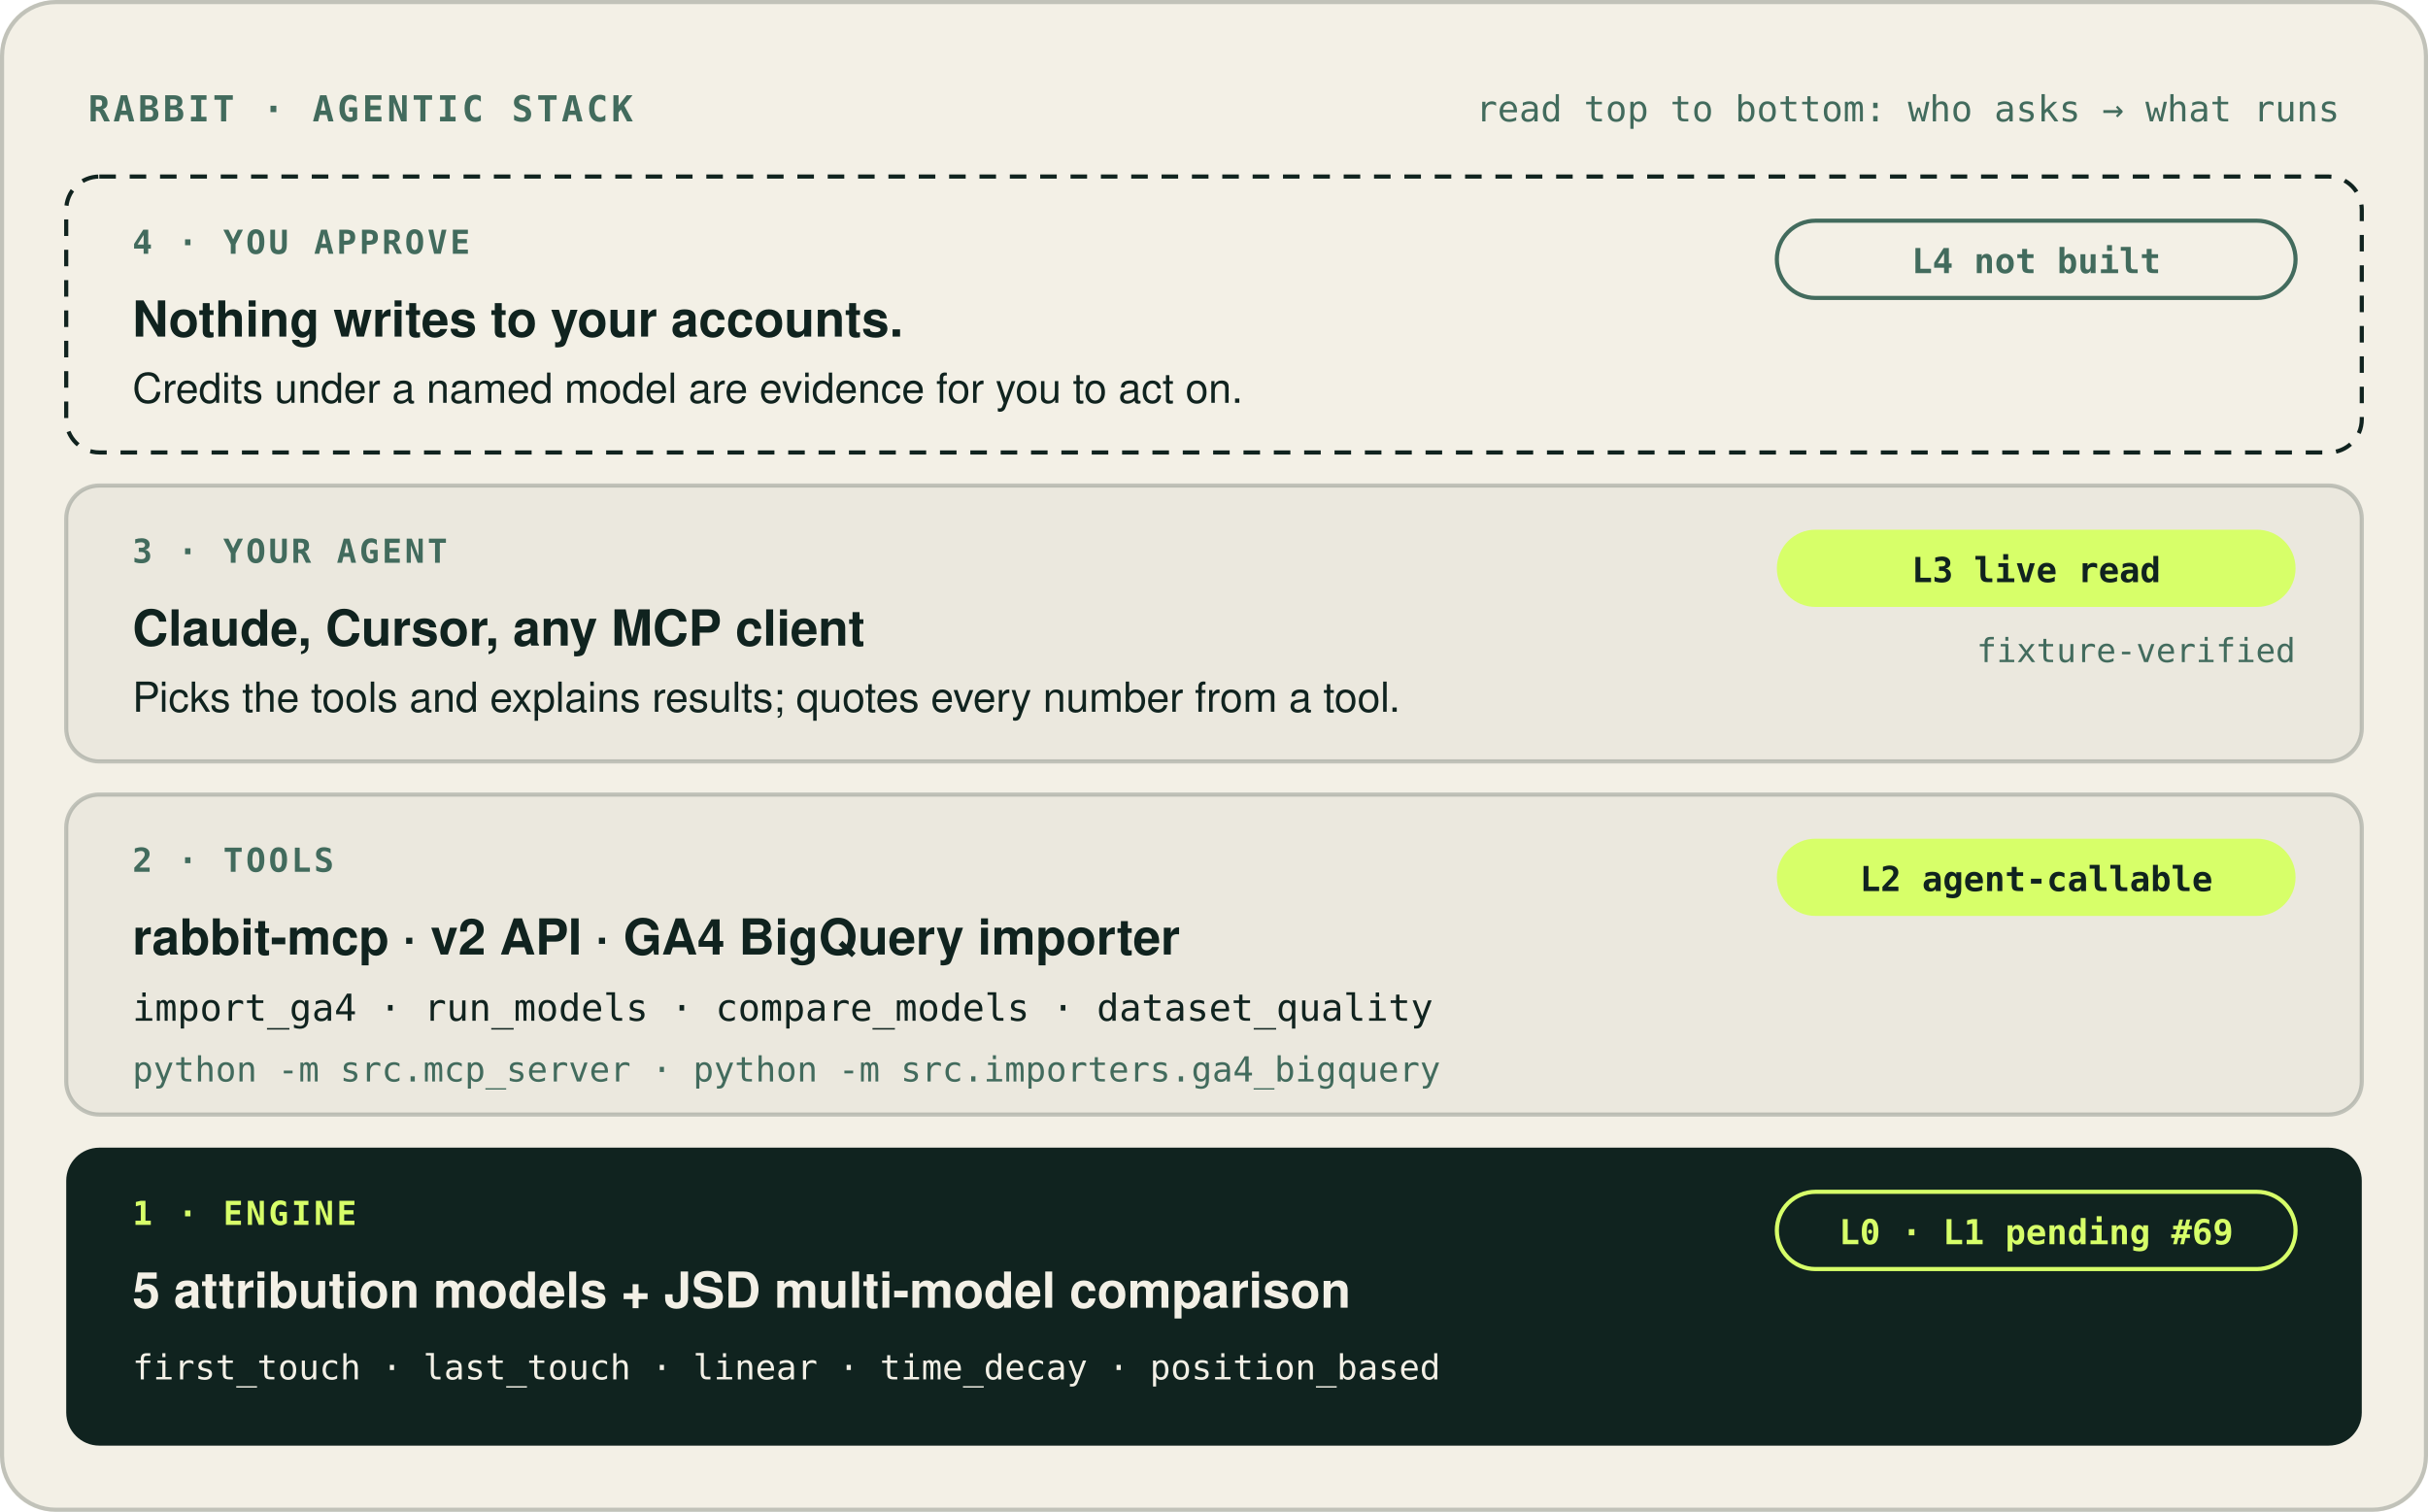
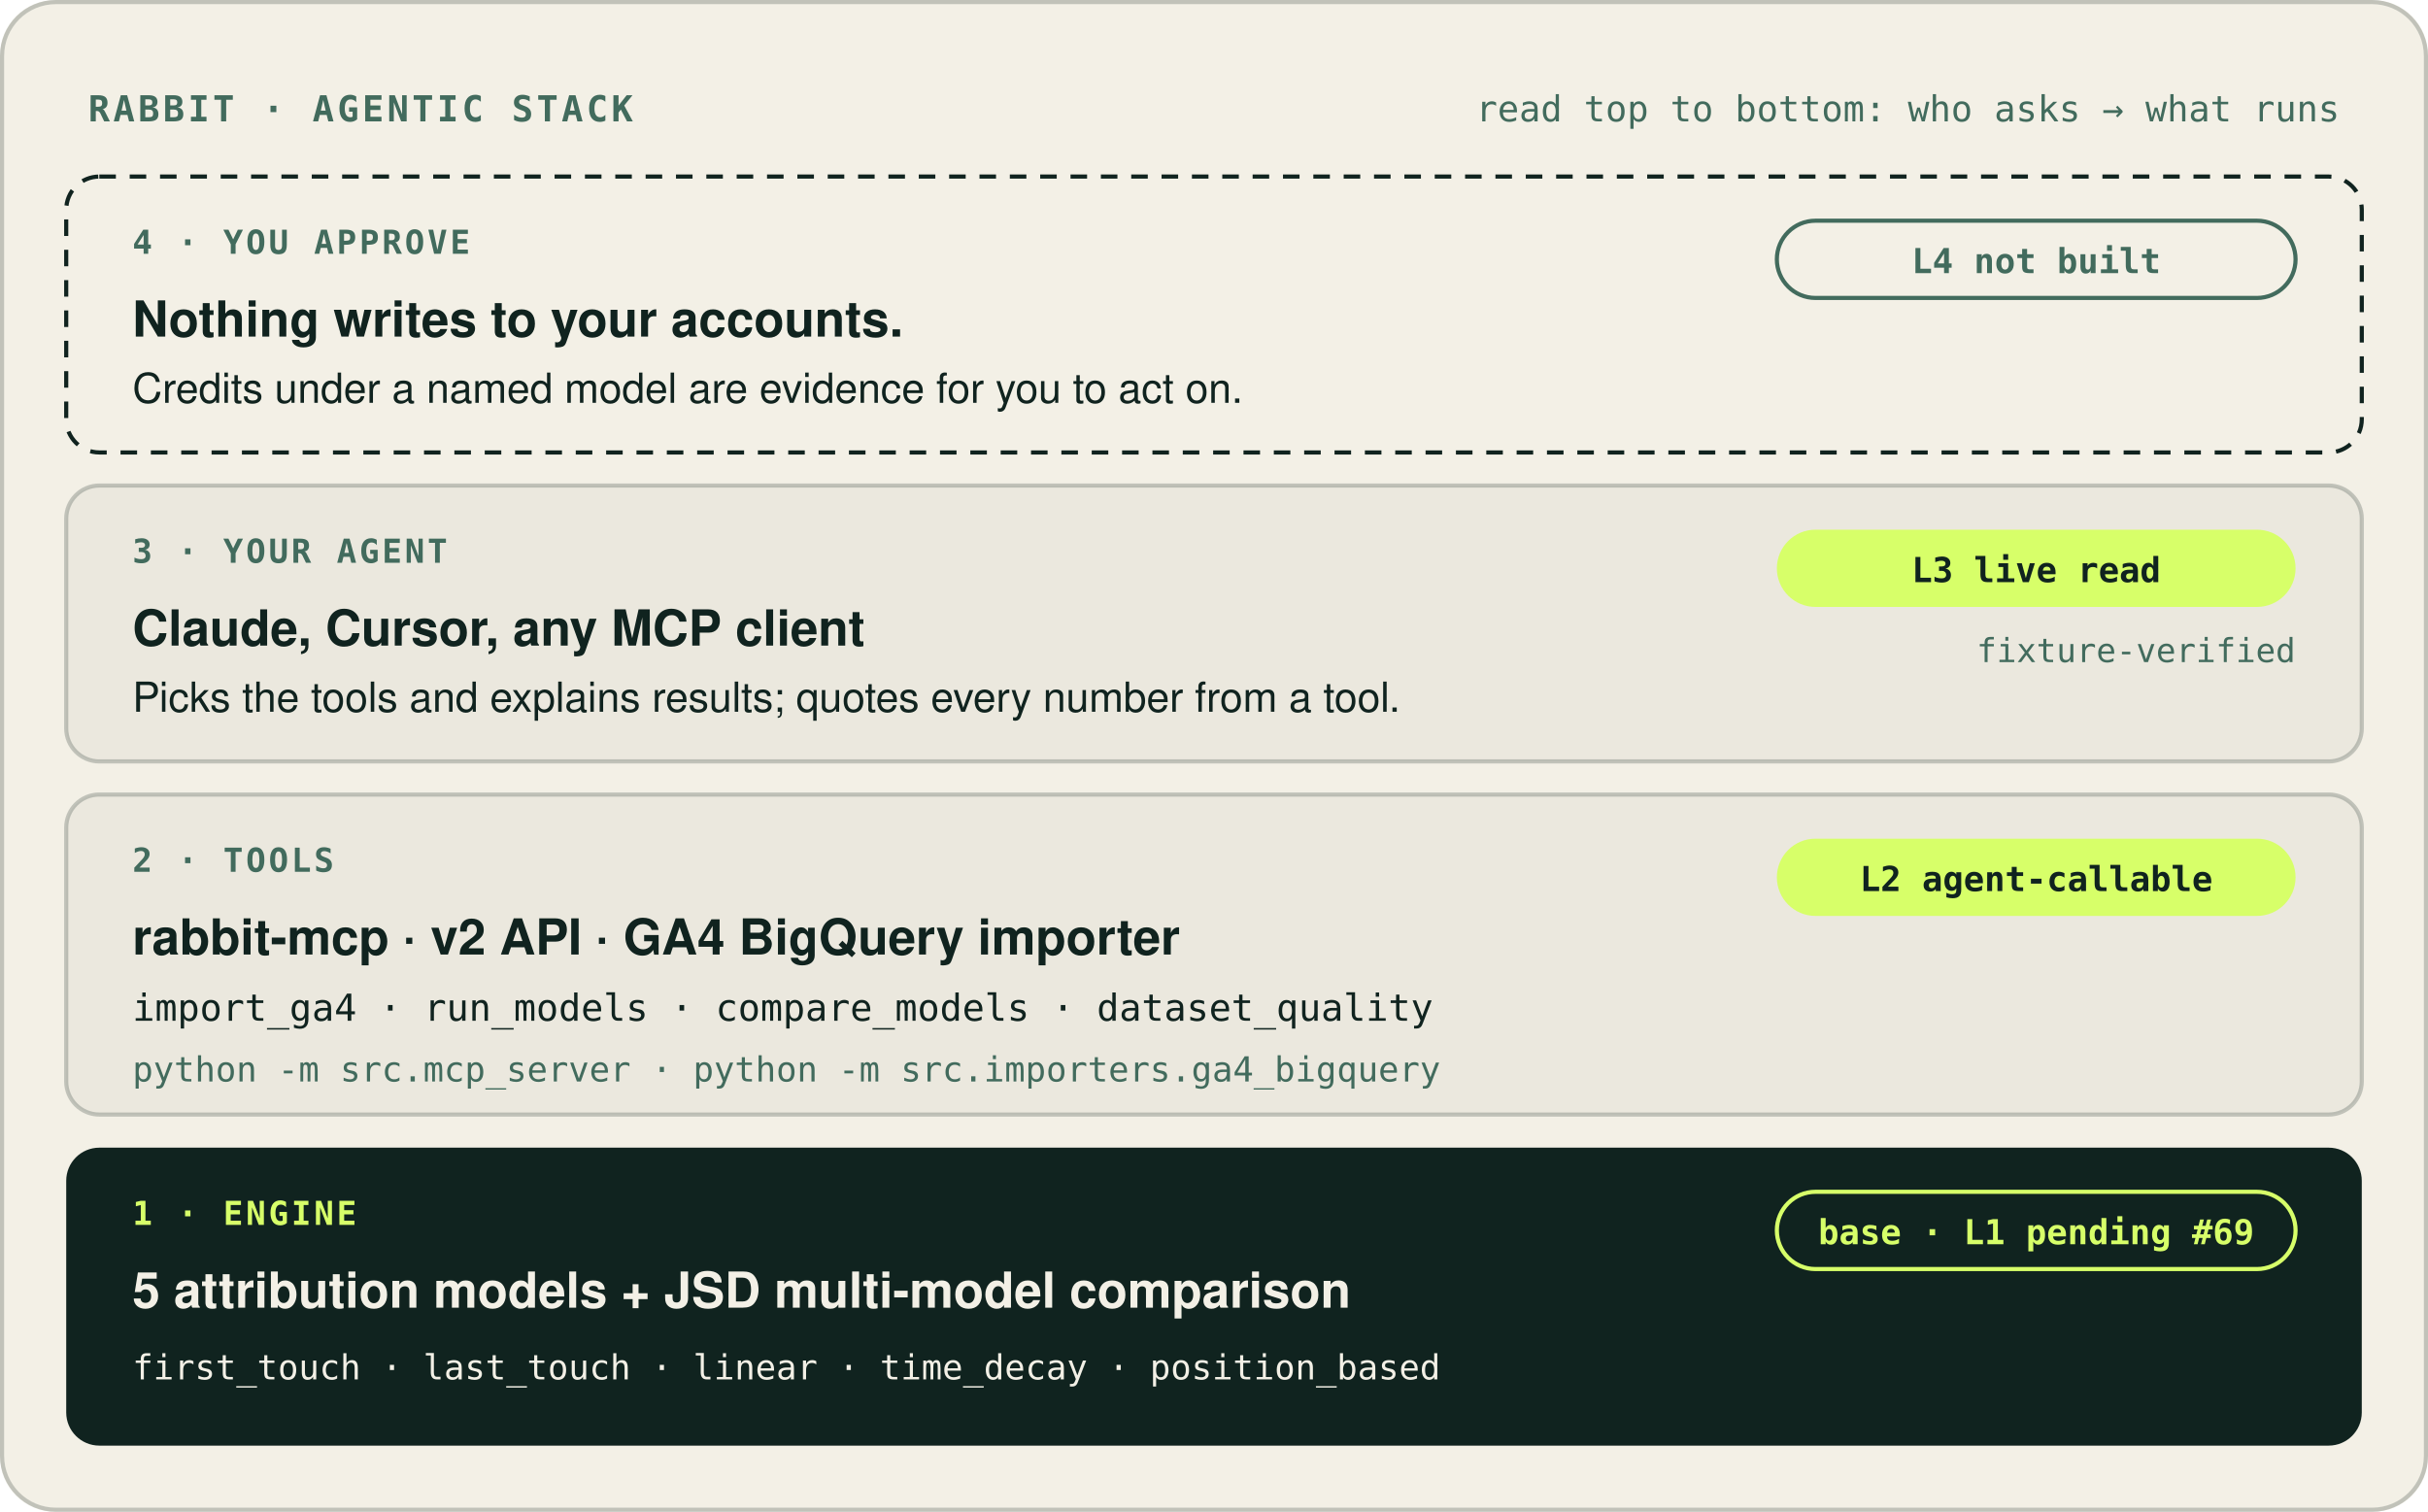
<svg xmlns="http://www.w3.org/2000/svg" width="880" height="548" viewBox="0 0 880 548" role="img" aria-labelledby="t d">
  <style>
    .sans { font-family: 'DM Sans', -apple-system, 'Segoe UI', Helvetica, Arial, sans-serif; }
    .mono { font-family: 'IBM Plex Mono', ui-monospace, SFMono-Regular, Menlo, Consolas, monospace; }
  </style>
  <rect x="0" y="0" width="880" height="548" rx="20" fill="#F3F0E6" />
  <rect x="0.75" y="0.75" width="878.5" height="546.5" rx="19.5" fill="none" stroke="#10231F" stroke-opacity="0.22" stroke-width="1.5" />
  <text x="32" y="44" class="mono" font-size="13" font-weight="600" letter-spacing="1.2" fill="#426B5D">RABBIT · AGENTIC STACK</text>
  <text x="848" y="44" class="mono" font-size="13" fill="#426B5D" text-anchor="end">read top to bottom: who asks → what runs</text>
  <rect x="24" y="64" width="832" height="100" rx="12" fill="#F3F0E6" stroke="#10231F" stroke-width="1.5" stroke-dasharray="6 5" />
  <text x="48" y="92" class="mono" font-size="12" font-weight="600" letter-spacing="1" fill="#426B5D">4 · YOU APPROVE</text>
  <text x="48" y="122" class="sans" font-size="18" font-weight="600" fill="#10231F">Nothing writes to your accounts.</text>
  <text x="48" y="146" class="sans" font-size="15" fill="#10231F">Credits under a named model are evidence for you to act on.</text>
  <rect x="644" y="80" width="188" height="28" rx="14" fill="none" stroke="#426B5D" stroke-width="1.5" />
  <text x="738" y="99" class="mono" font-size="12.5" font-weight="600" fill="#426B5D" text-anchor="middle">L4 not built</text>
  <rect x="24" y="176" width="832" height="100" rx="12" fill="#EBE8DE" stroke="#10231F" stroke-opacity="0.22" stroke-width="1.5" />
  <text x="48" y="204" class="mono" font-size="12" font-weight="600" letter-spacing="1" fill="#426B5D">3 · YOUR AGENT</text>
  <text x="48" y="234" class="sans" font-size="18" font-weight="600" fill="#10231F">Claude, Cursor, any MCP client</text>
  <text x="48" y="258" class="sans" font-size="15" fill="#10231F">Picks the tools and explains results; quotes every number from a tool.</text>
  <rect x="644" y="192" width="188" height="28" rx="14" fill="#D7FF69" />
  <text x="738" y="211" class="mono" font-size="12.5" font-weight="600" fill="#10231F" text-anchor="middle">L3 live read</text>
  <text x="832" y="240" class="mono" font-size="12" fill="#426B5D" text-anchor="end">fixture-verified</text>
  <rect x="24" y="288" width="832" height="116" rx="12" fill="#EBE8DE" stroke="#10231F" stroke-opacity="0.22" stroke-width="1.5" />
  <text x="48" y="316" class="mono" font-size="12" font-weight="600" letter-spacing="1" fill="#426B5D">2 · TOOLS</text>
  <text x="48" y="346" class="sans" font-size="18" font-weight="600" fill="#10231F">rabbit-mcp · v2 API · GA4 BigQuery importer</text>
  <text x="48" y="370" class="mono" font-size="13.5" fill="#10231F">import_ga4 · run_models · compare_models · dataset_quality</text>
  <text x="48" y="392" class="mono" font-size="12.5" fill="#426B5D">python -m src.mcp_server · python -m src.importers.ga4_bigquery</text>
  <rect x="644" y="304" width="188" height="28" rx="14" fill="#D7FF69" />
  <text x="738" y="323" class="mono" font-size="12.5" font-weight="600" fill="#10231F" text-anchor="middle">L2 agent-callable</text>
  <rect x="24" y="416" width="832" height="108" rx="12" fill="#10231F" />
  <text x="48" y="444" class="mono" font-size="12" font-weight="600" letter-spacing="1" fill="#D7FF69">1 · ENGINE</text>
  <text x="48" y="474" class="sans" font-size="18" font-weight="600" fill="#F3F0E6">5 attribution models + JSD multi-model comparison</text>
  <text x="48" y="500" class="mono" font-size="12.5" fill="#F3F0E6">first_touch · last_touch · linear · time_decay · position_based</text>
  <rect x="644" y="432" width="188" height="28" rx="14" fill="none" stroke="#D7FF69" stroke-width="1.5" />
-   <text x="738" y="451" class="mono" font-size="12.5" font-weight="600" fill="#D7FF69" text-anchor="middle">L0 · L1 pending #69</text>
+   <text x="738" y="451" class="mono" font-size="12.5" font-weight="600" fill="#D7FF69" text-anchor="middle">base · L1 pending #69</text>
</svg>
